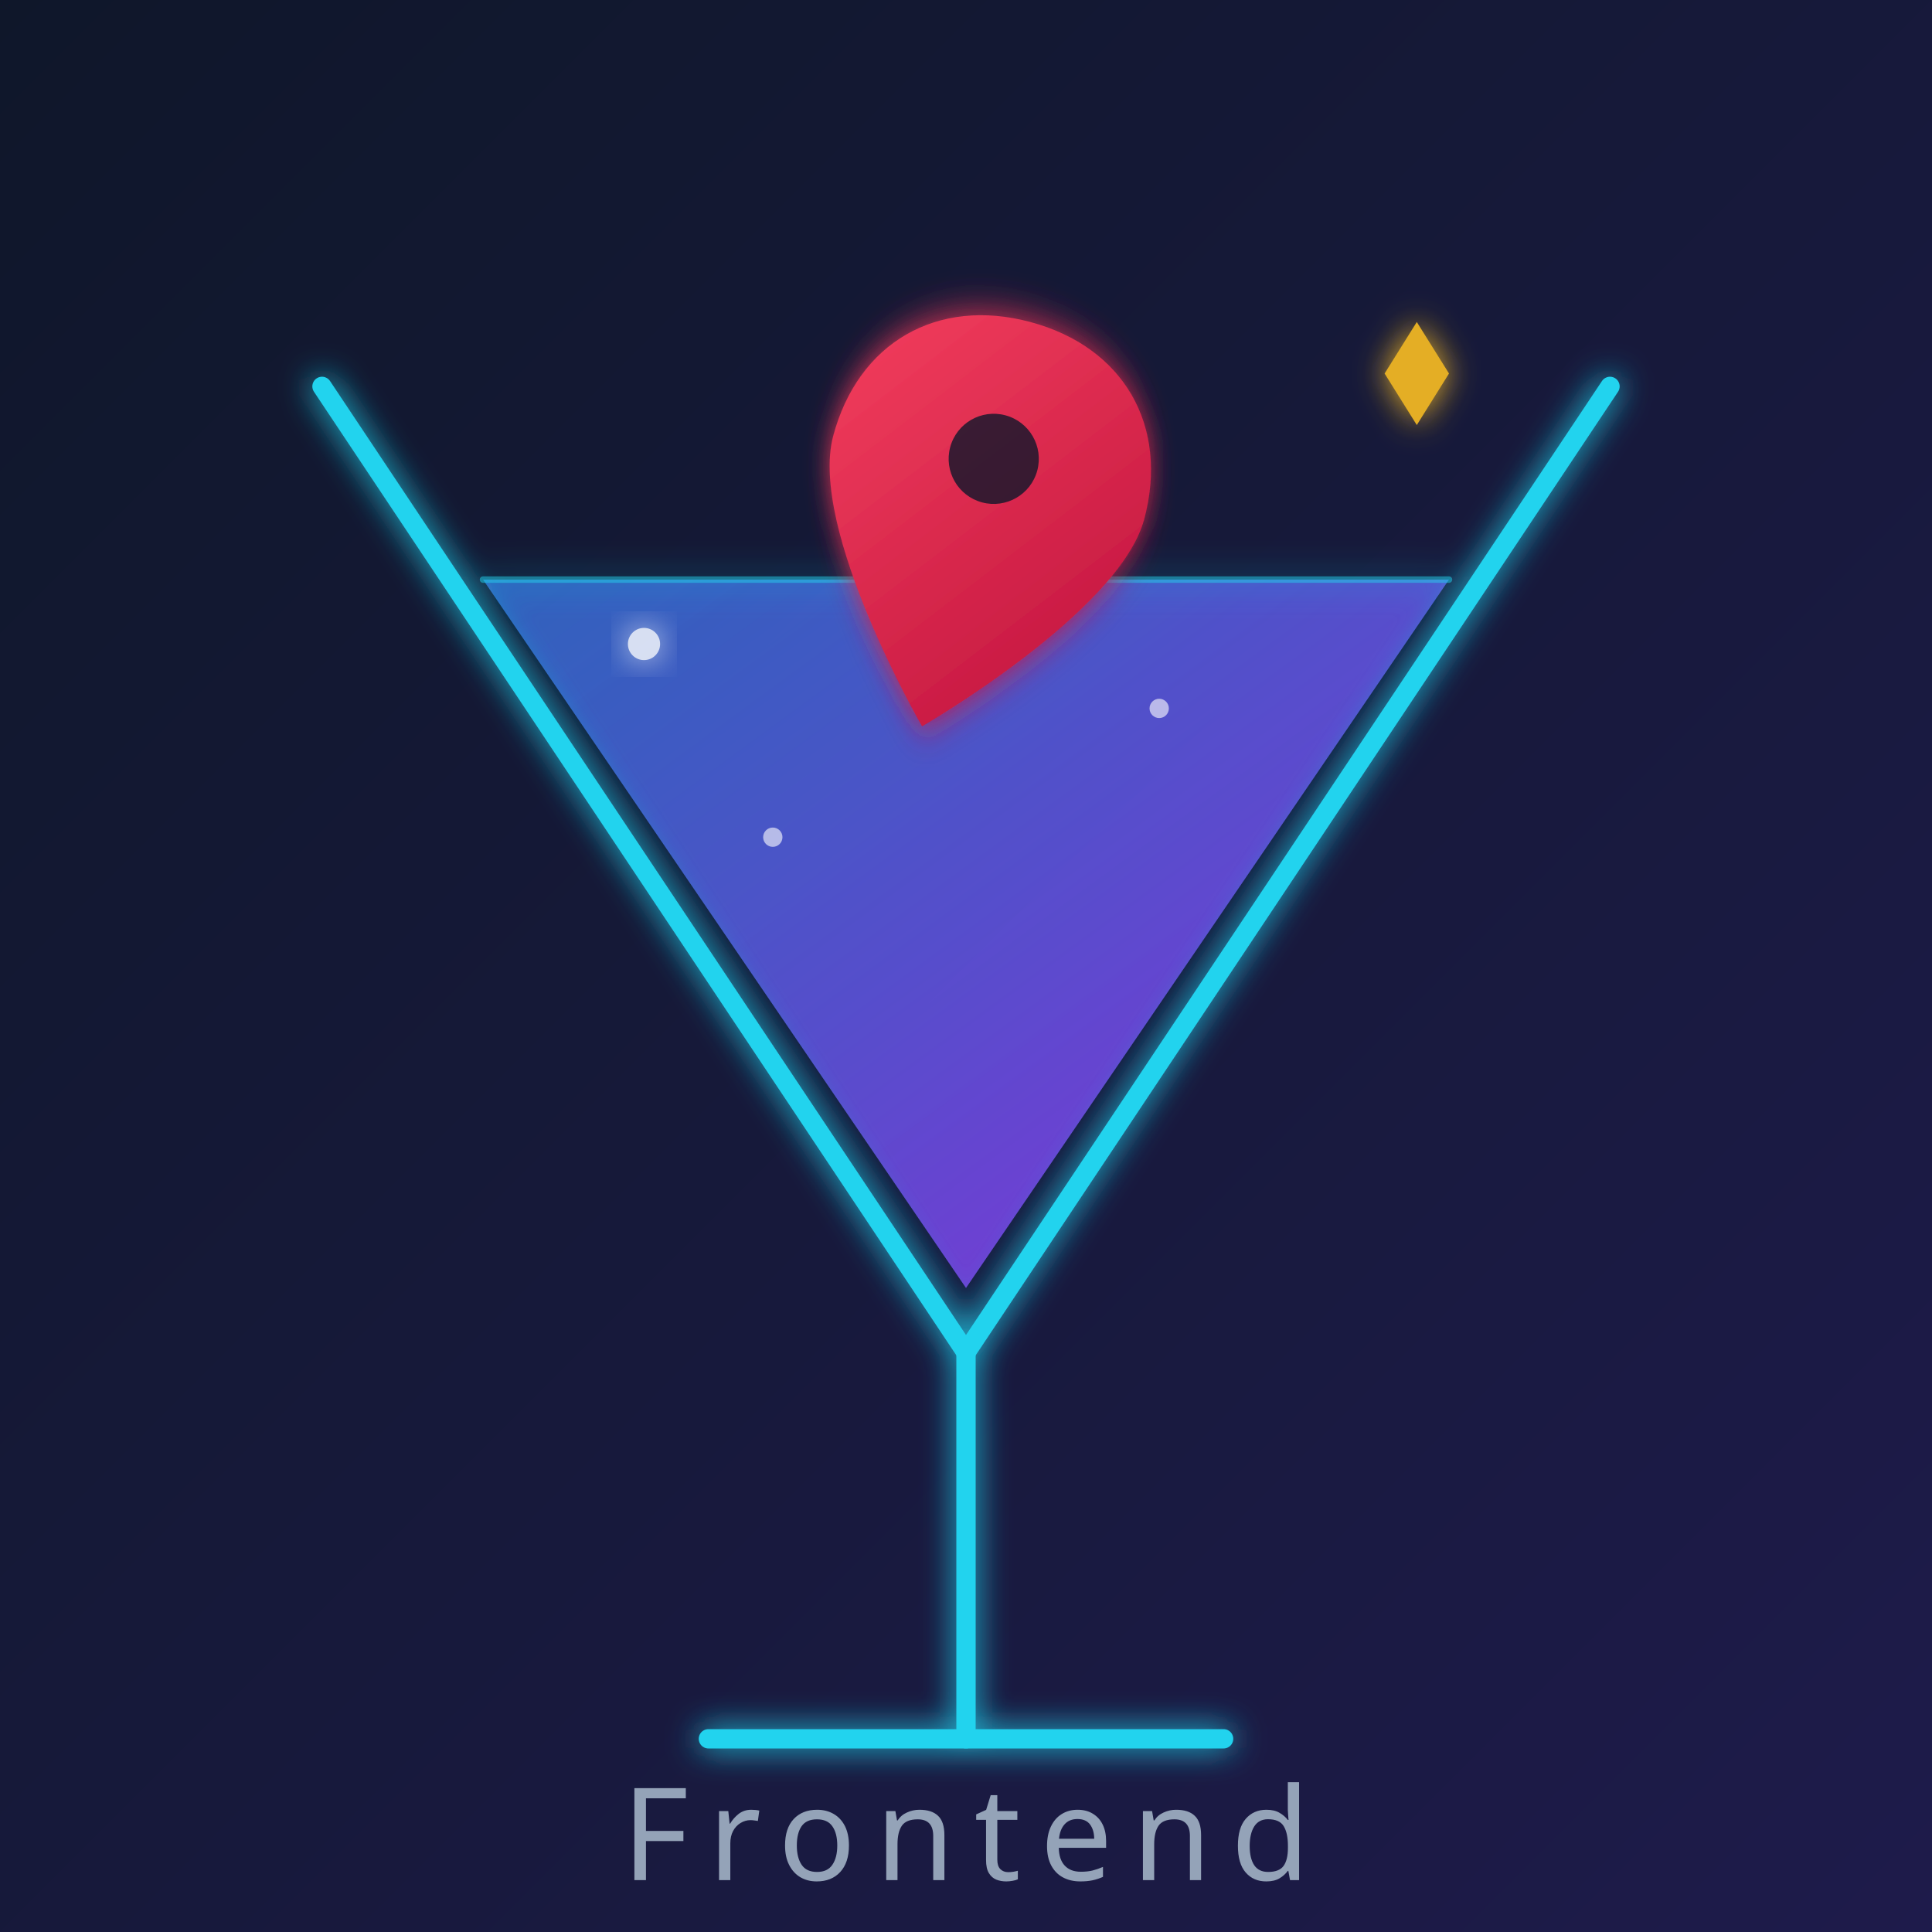
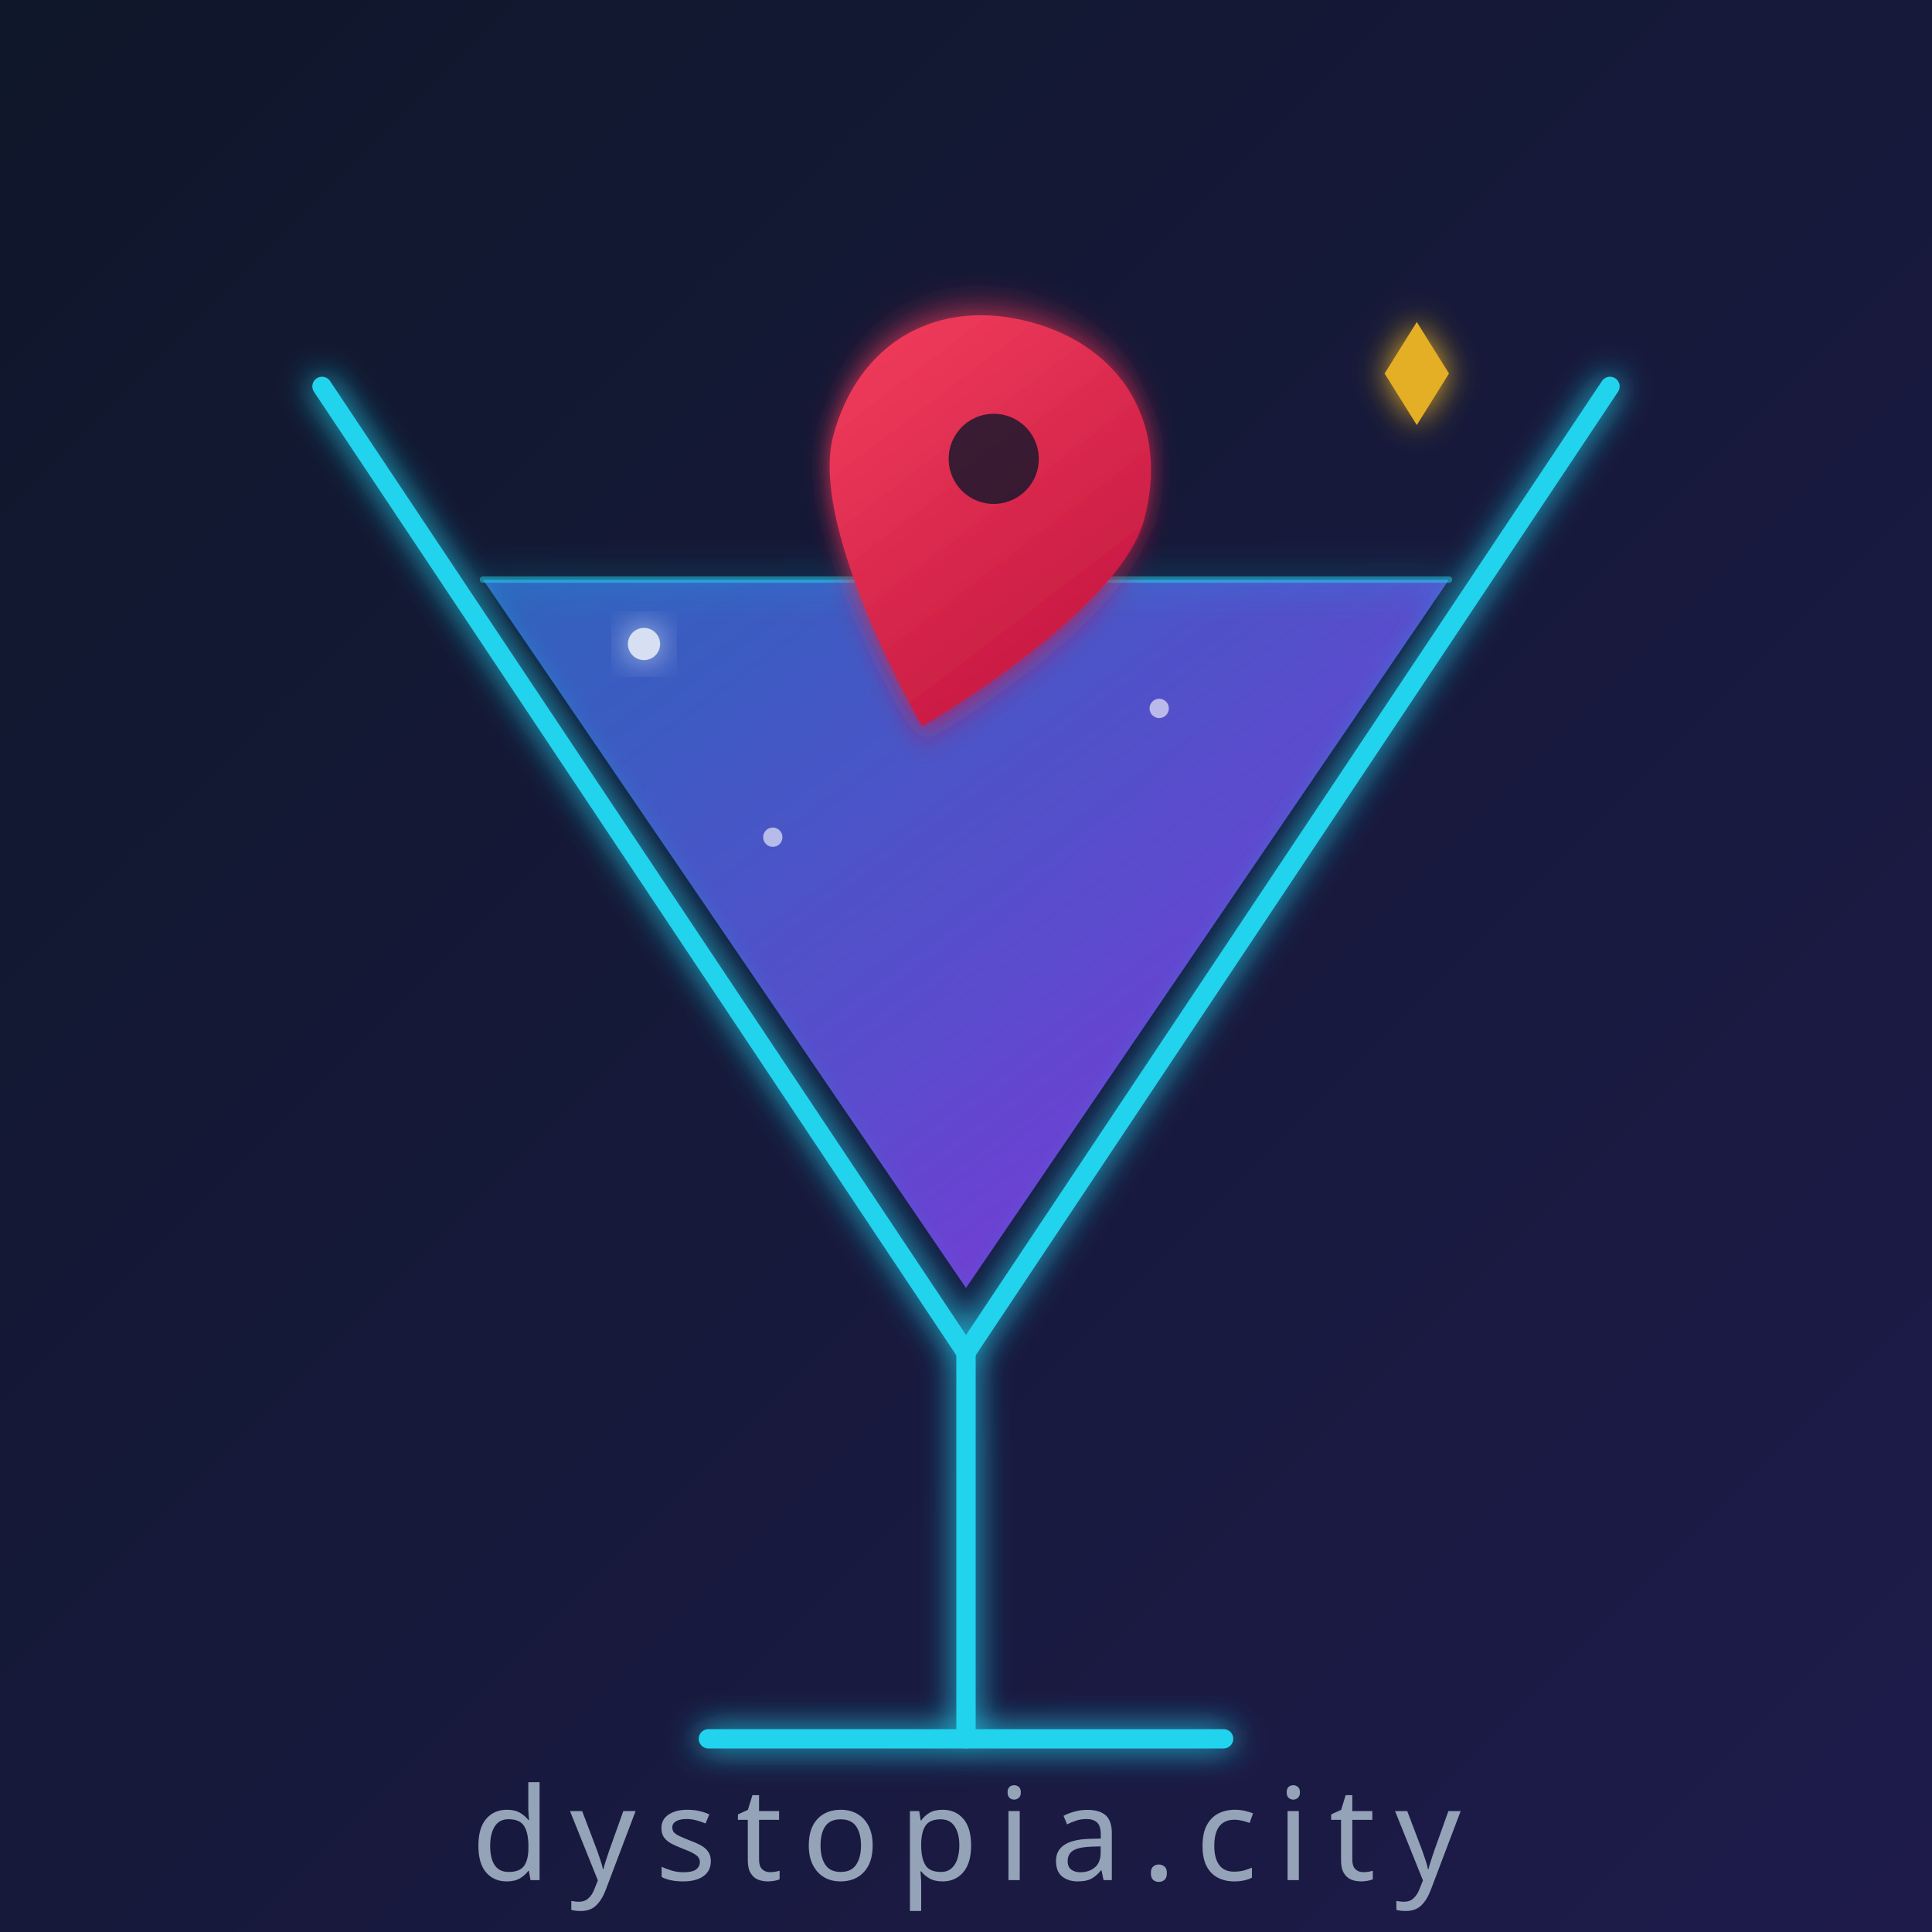
<svg xmlns="http://www.w3.org/2000/svg" width="300" height="300" viewBox="0 0 300 300">
  <defs>
    <filter id="neonGlow" x="-50%" y="-50%" width="200%" height="200%">
      <feGaussianBlur stdDeviation="2.5" result="coloredBlur" />
      <feMerge>
        <feMergeNode in="coloredBlur" />
        <feMergeNode in="SourceGraphic" />
      </feMerge>
    </filter>
    <linearGradient id="nightBg" x1="0%" y1="0%" x2="100%" y2="100%">
      <stop offset="0%" style="stop-color:#0f172a;stop-opacity:1" />
      <stop offset="100%" style="stop-color:#1e1b4b;stop-opacity:1" />
    </linearGradient>
    <linearGradient id="liquidNeon" x1="0%" y1="0%" x2="100%" y2="100%">
      <stop offset="0%" style="stop-color:#3b82f6;stop-opacity:0.7" />
      <stop offset="100%" style="stop-color:#9333ea;stop-opacity:0.9" />
    </linearGradient>
    <linearGradient id="pinGrad" x1="0%" y1="0%" x2="100%" y2="100%">
      <stop offset="0%" style="stop-color:#f43f5e;stop-opacity:1" />
      <stop offset="100%" style="stop-color:#be123c;stop-opacity:1" />
    </linearGradient>
  </defs>
  <rect width="300" height="300" fill="url(#nightBg)" />
  <g>
    <path d="M75 90 L150 200 L225 90 Z" fill="url(#liquidNeon)" />
    <g stroke="#22d3ee" stroke-width="3" fill="none" stroke-linecap="round" stroke-linejoin="round" filter="url(#neonGlow)">
      <path d="M50 60 L150 210 L250 60" />
      <line x1="150" y1="210" x2="150" y2="270" />
      <line x1="110" y1="270" x2="190" y2="270" />
      <line x1="75" y1="90" x2="225" y2="90" stroke-opacity="0.5" stroke-width="1" />
    </g>
    <g transform="translate(160, 50) rotate(15)">
      <path d="M0 25 L0 55" stroke="#f43f5e" stroke-width="2.5" />
      <path d="M0 0 C -15 0, -25 10, -25 25 C -25 40, 0 65, 0 65 C 0 65, 25 40, 25 25 C 25 10, 15 0, 0 0 Z" fill="url(#pinGrad)" filter="url(#neonGlow)" />
      <circle cx="0" cy="22" r="7" fill="#0f172a" opacity="0.8" />
    </g>
    <circle cx="100" cy="100" r="2.5" fill="#ffffff" opacity="0.8" filter="url(#neonGlow)" />
    <circle cx="120" cy="130" r="1.5" fill="#ffffff" opacity="0.6" />
    <circle cx="180" cy="110" r="1.5" fill="#ffffff" opacity="0.6" />
    <path d="M220 50 L225 58 L220 66 L215 58 Z" fill="#fbbf24" filter="url(#neonGlow)" opacity="0.9" />
  </g>
  <text x="150" y="285" dominant-baseline="middle" text-anchor="middle" font-family="sans-serif" font-weight="400" font-size="20" fill="#94a3b8" letter-spacing="3">
-     Frontend
+     dystopia.city
  </text>
</svg>
